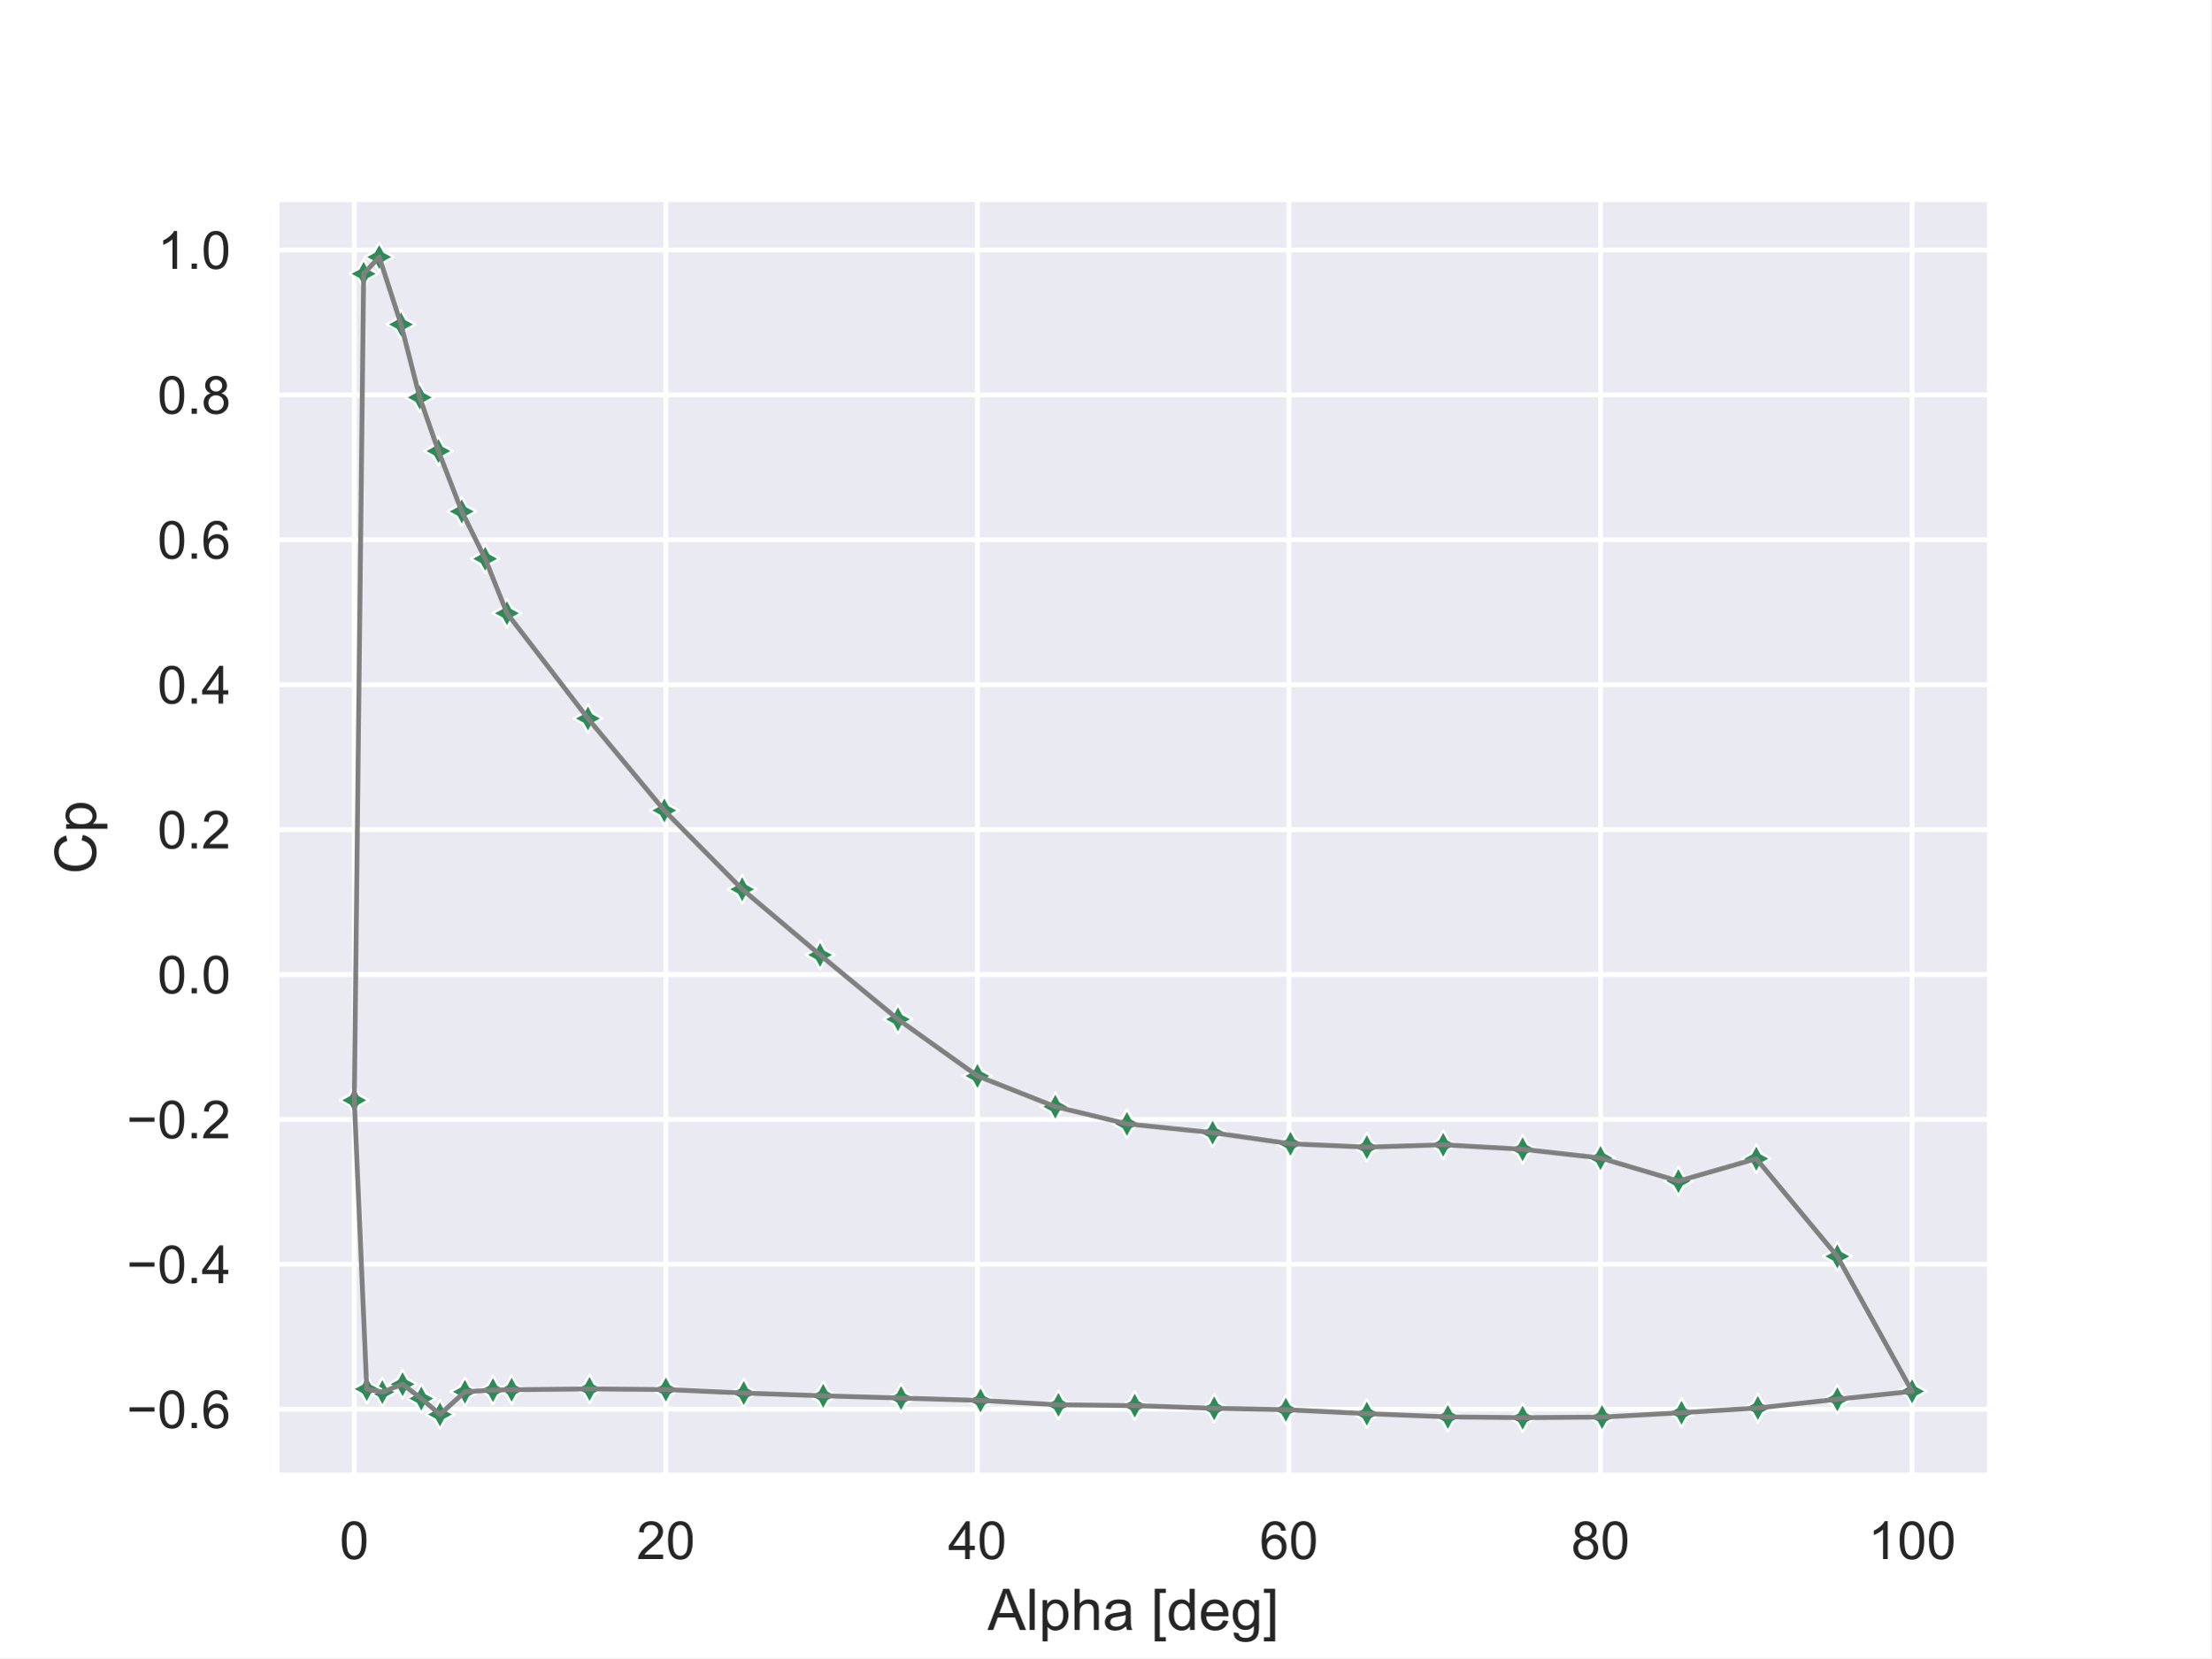
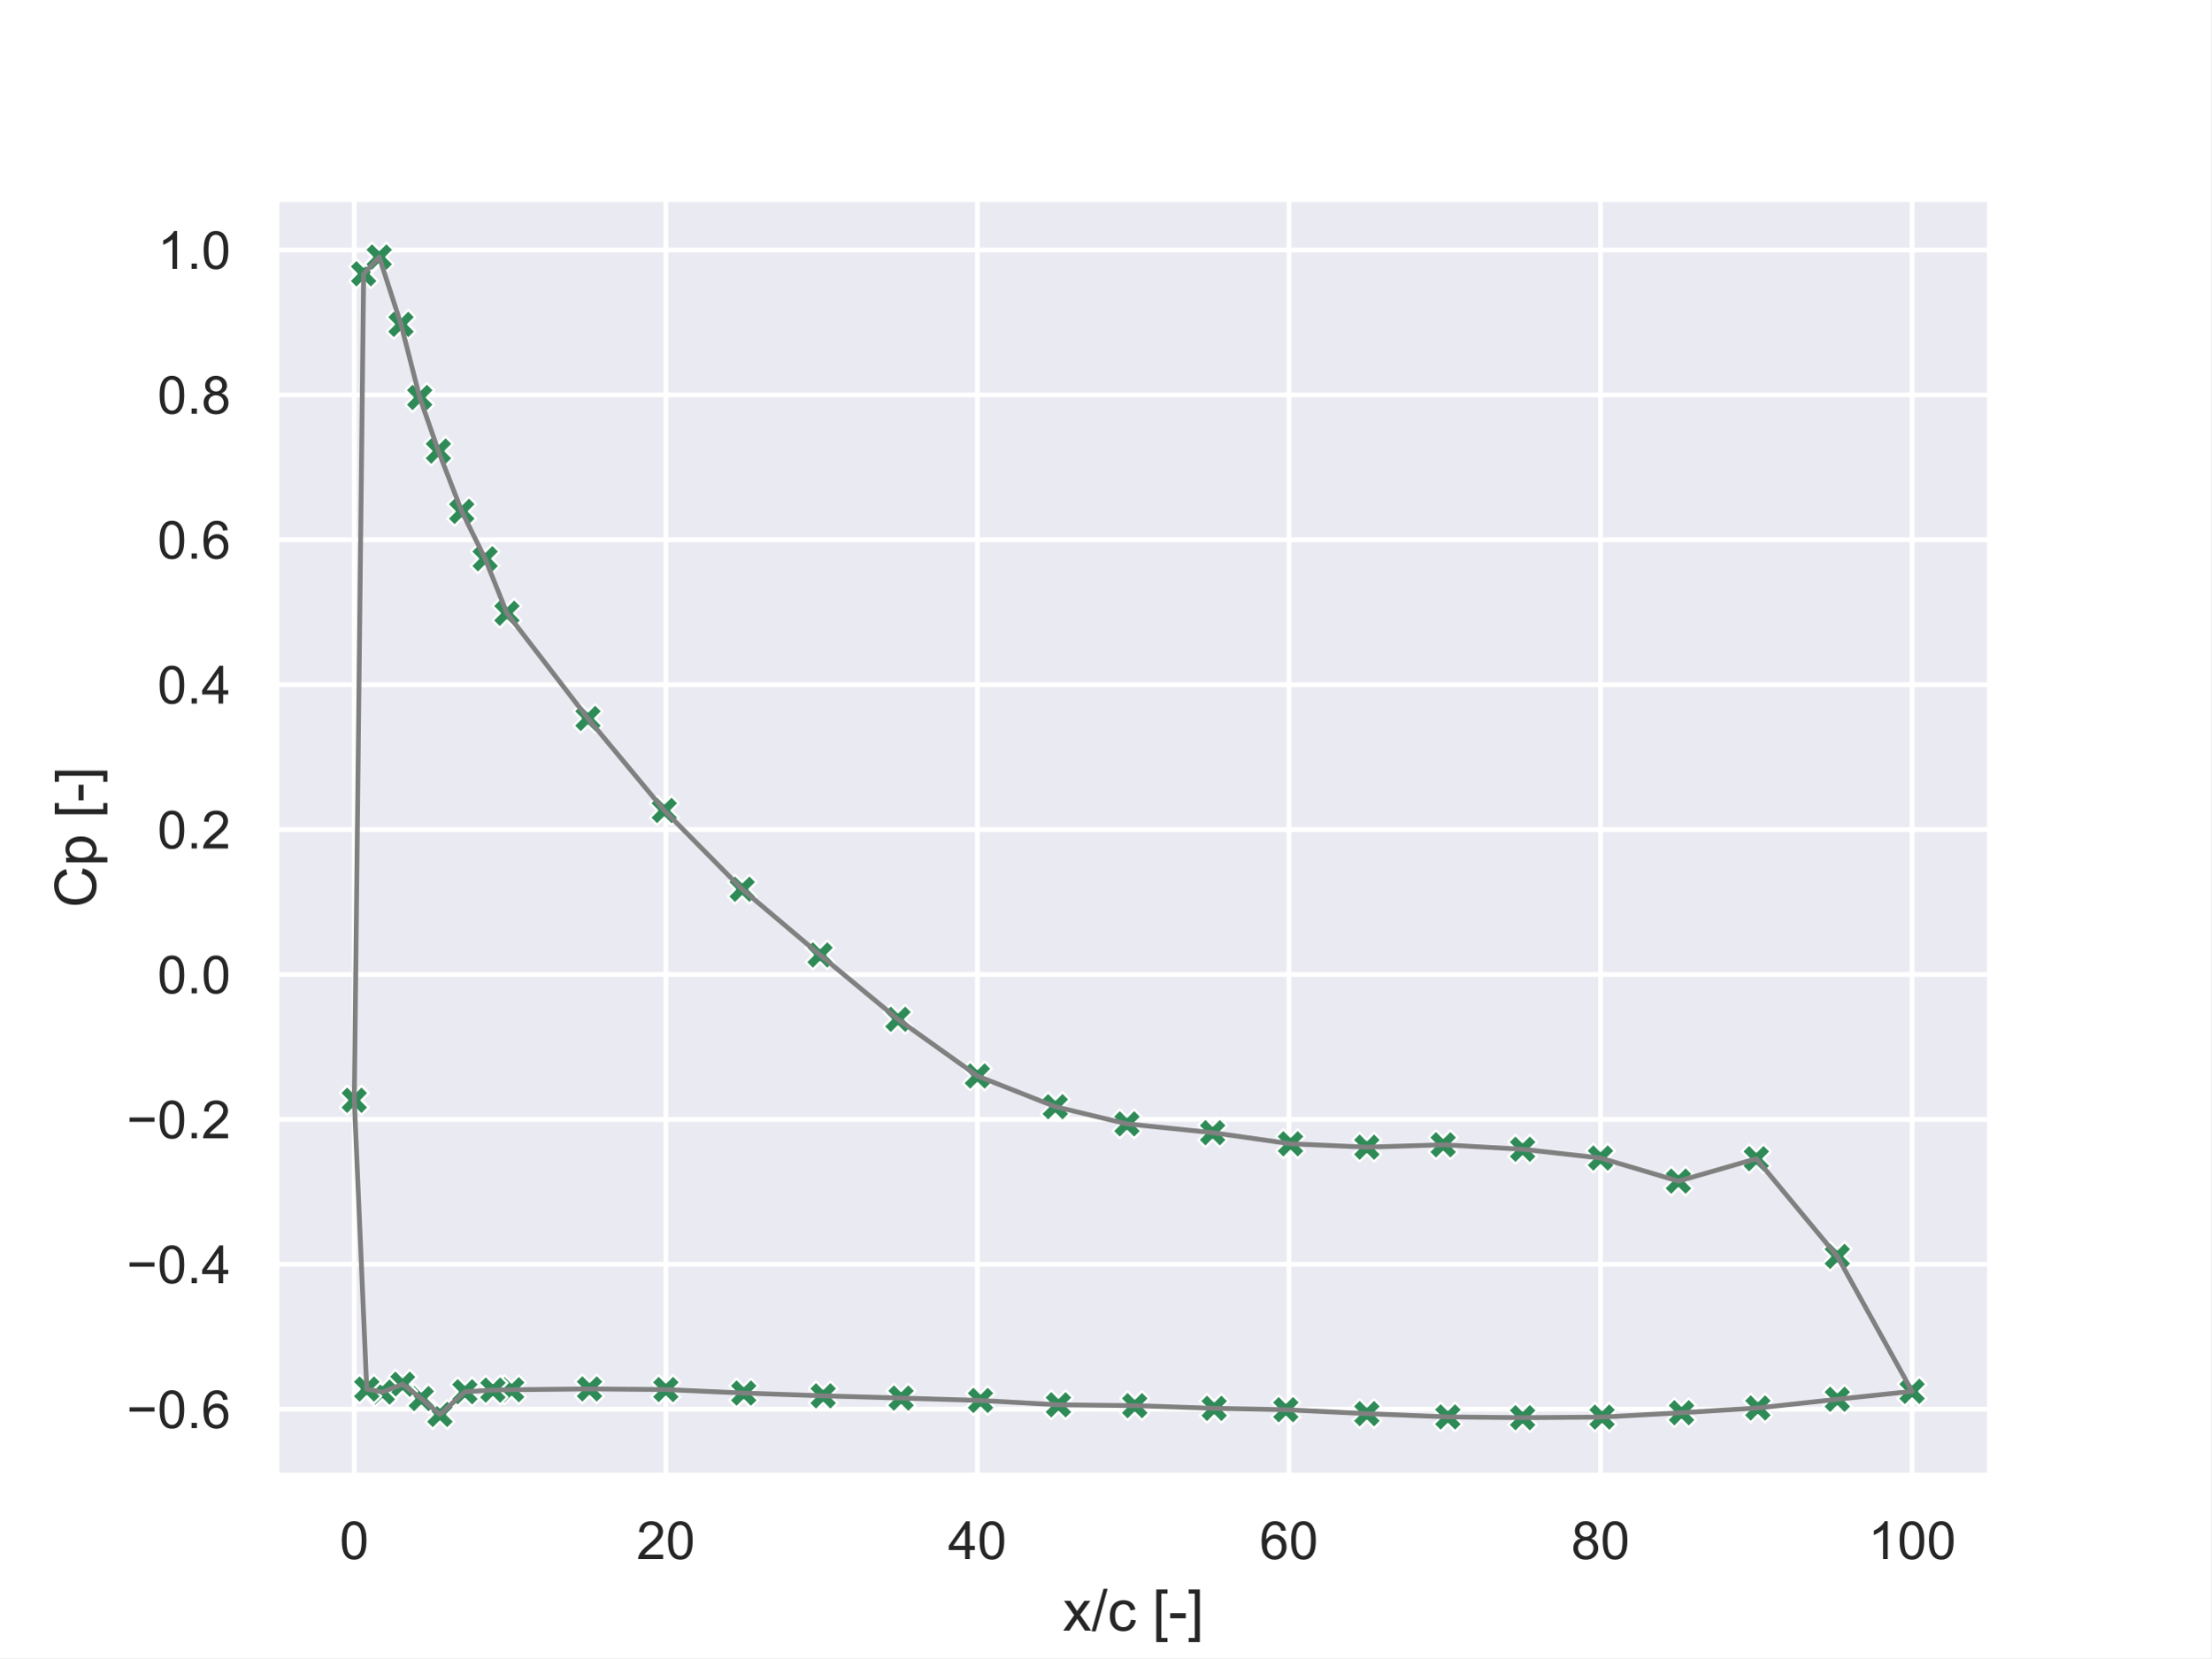
<svg xmlns="http://www.w3.org/2000/svg" xmlns:xlink="http://www.w3.org/1999/xlink" width="460.8pt" height="345.6pt" viewBox="0 0 460.8 345.6" version="1.1">
  <defs>
    <style type="text/css">*{stroke-linejoin: round; stroke-linecap: butt}</style>
  </defs>
  <g id="figure_1">
    <g id="patch_1">
      <path d="M 0 345.6  L 460.8 345.6  L 460.8 0  L 0 0  z " style="fill: #ffffff" />
    </g>
    <g id="axes_1">
      <g id="patch_2">
        <path d="M 57.6 307.584  L 414.72 307.584  L 414.72 41.472  L 57.6 41.472  z " style="fill: #eaeaf2" />
      </g>
      <g id="matplotlib.axis_1">
        <g id="xtick_1">
          <g id="line2d_1">
-             <path d="M 73.833 307.584  L 73.833 41.472  " clip-path="url(#p6a4bb6c24d)" style="fill: none; stroke: #ffffff; stroke-linecap: round" />
+             <path d="M 73.833 307.584  L 73.833 41.472  " clip-path="url(#p1a0b386f81)" style="fill: none; stroke: #ffffff; stroke-linecap: round" />
          </g>
          <g id="text_1">
            <g style="fill: #262626" transform="translate(70.77421 324.9576) scale(0.11 -0.11)">
              <defs>
                <path id="ArialMT-30" d="M 266 2259  Q 266 3072 433 3567  Q 600 4063 929 4331  Q 1259 4600 1759 4600  Q 2128 4600 2406 4451  Q 2684 4303 2865 4023  Q 3047 3744 3150 3342  Q 3253 2941 3253 2259  Q 3253 1453 3087 958  Q 2922 463 2592 192  Q 2263 -78 1759 -78  Q 1097 -78 719 397  Q 266 969 266 2259  z M 844 2259  Q 844 1131 1108 757  Q 1372 384 1759 384  Q 2147 384 2411 759  Q 2675 1134 2675 2259  Q 2675 3391 2411 3762  Q 2147 4134 1753 4134  Q 1366 4134 1134 3806  Q 844 3388 844 2259  z " transform="scale(0.015625)" />
              </defs>
              <use xlink:href="#ArialMT-30" />
            </g>
          </g>
        </g>
        <g id="xtick_2">
          <g id="line2d_2">
-             <path d="M 138.764 307.584  L 138.764 41.472  " clip-path="url(#p6a4bb6c24d)" style="fill: none; stroke: #ffffff; stroke-linecap: round" />
+             <path d="M 138.764 307.584  L 138.764 41.472  " clip-path="url(#p1a0b386f81)" style="fill: none; stroke: #ffffff; stroke-linecap: round" />
          </g>
          <g id="text_2">
            <g style="fill: #262626" transform="translate(132.6466 324.9576) scale(0.11 -0.11)">
              <defs>
                <path id="ArialMT-32" d="M 3222 541  L 3222 0  L 194 0  Q 188 203 259 391  Q 375 700 629 1000  Q 884 1300 1366 1694  Q 2113 2306 2375 2664  Q 2638 3022 2638 3341  Q 2638 3675 2398 3904  Q 2159 4134 1775 4134  Q 1369 4134 1125 3890  Q 881 3647 878 3216  L 300 3275  Q 359 3922 746 4261  Q 1134 4600 1788 4600  Q 2447 4600 2831 4234  Q 3216 3869 3216 3328  Q 3216 3053 3103 2787  Q 2991 2522 2730 2228  Q 2469 1934 1863 1422  Q 1356 997 1212 845  Q 1069 694 975 541  L 3222 541  z " transform="scale(0.015625)" />
              </defs>
              <use xlink:href="#ArialMT-32" />
              <use xlink:href="#ArialMT-30" x="55.615" />
            </g>
          </g>
        </g>
        <g id="xtick_3">
          <g id="line2d_3">
-             <path d="M 203.695 307.584  L 203.695 41.472  " clip-path="url(#p6a4bb6c24d)" style="fill: none; stroke: #ffffff; stroke-linecap: round" />
+             <path d="M 203.695 307.584  L 203.695 41.472  " clip-path="url(#p1a0b386f81)" style="fill: none; stroke: #ffffff; stroke-linecap: round" />
          </g>
          <g id="text_3">
            <g style="fill: #262626" transform="translate(197.5775 324.9576) scale(0.11 -0.11)">
              <defs>
                <path id="ArialMT-34" d="M 2069 0  L 2069 1097  L 81 1097  L 81 1613  L 2172 4581  L 2631 4581  L 2631 1613  L 3250 1613  L 3250 1097  L 2631 1097  L 2631 0  L 2069 0  z M 2069 1613  L 2069 3678  L 634 1613  L 2069 1613  z " transform="scale(0.015625)" />
              </defs>
              <use xlink:href="#ArialMT-34" />
              <use xlink:href="#ArialMT-30" x="55.615" />
            </g>
          </g>
        </g>
        <g id="xtick_4">
          <g id="line2d_4">
-             <path d="M 268.625 307.584  L 268.625 41.472  " clip-path="url(#p6a4bb6c24d)" style="fill: none; stroke: #ffffff; stroke-linecap: round" />
+             <path d="M 268.625 307.584  L 268.625 41.472  " clip-path="url(#p1a0b386f81)" style="fill: none; stroke: #ffffff; stroke-linecap: round" />
          </g>
          <g id="text_4">
            <g style="fill: #262626" transform="translate(262.5084 324.9576) scale(0.11 -0.11)">
              <defs>
                <path id="ArialMT-36" d="M 3184 3459  L 2625 3416  Q 2550 3747 2413 3897  Q 2184 4138 1850 4138  Q 1581 4138 1378 3988  Q 1113 3794 959 3422  Q 806 3050 800 2363  Q 1003 2672 1297 2822  Q 1591 2972 1913 2972  Q 2475 2972 2870 2558  Q 3266 2144 3266 1488  Q 3266 1056 3080 686  Q 2894 316 2569 119  Q 2244 -78 1831 -78  Q 1128 -78 684 439  Q 241 956 241 2144  Q 241 3472 731 4075  Q 1159 4600 1884 4600  Q 2425 4600 2770 4297  Q 3116 3994 3184 3459  z M 888 1484  Q 888 1194 1011 928  Q 1134 663 1356 523  Q 1578 384 1822 384  Q 2178 384 2434 671  Q 2691 959 2691 1453  Q 2691 1928 2437 2201  Q 2184 2475 1800 2475  Q 1419 2475 1153 2201  Q 888 1928 888 1484  z " transform="scale(0.015625)" />
              </defs>
              <use xlink:href="#ArialMT-36" />
              <use xlink:href="#ArialMT-30" x="55.615" />
            </g>
          </g>
        </g>
        <g id="xtick_5">
          <g id="line2d_5">
-             <path d="M 333.556 307.584  L 333.556 41.472  " clip-path="url(#p6a4bb6c24d)" style="fill: none; stroke: #ffffff; stroke-linecap: round" />
+             <path d="M 333.556 307.584  L 333.556 41.472  " clip-path="url(#p1a0b386f81)" style="fill: none; stroke: #ffffff; stroke-linecap: round" />
          </g>
          <g id="text_5">
            <g style="fill: #262626" transform="translate(327.4393 324.9576) scale(0.11 -0.11)">
              <defs>
                <path id="ArialMT-38" d="M 1131 2484  Q 781 2613 612 2850  Q 444 3088 444 3419  Q 444 3919 803 4259  Q 1163 4600 1759 4600  Q 2359 4600 2725 4251  Q 3091 3903 3091 3403  Q 3091 3084 2923 2848  Q 2756 2613 2416 2484  Q 2838 2347 3058 2040  Q 3278 1734 3278 1309  Q 3278 722 2862 322  Q 2447 -78 1769 -78  Q 1091 -78 675 323  Q 259 725 259 1325  Q 259 1772 486 2073  Q 713 2375 1131 2484  z M 1019 3438  Q 1019 3113 1228 2906  Q 1438 2700 1772 2700  Q 2097 2700 2305 2904  Q 2513 3109 2513 3406  Q 2513 3716 2298 3927  Q 2084 4138 1766 4138  Q 1444 4138 1231 3931  Q 1019 3725 1019 3438  z M 838 1322  Q 838 1081 952 856  Q 1066 631 1291 507  Q 1516 384 1775 384  Q 2178 384 2440 643  Q 2703 903 2703 1303  Q 2703 1709 2433 1975  Q 2163 2241 1756 2241  Q 1359 2241 1098 1978  Q 838 1716 838 1322  z " transform="scale(0.015625)" />
              </defs>
              <use xlink:href="#ArialMT-38" />
              <use xlink:href="#ArialMT-30" x="55.615" />
            </g>
          </g>
        </g>
        <g id="xtick_6">
          <g id="line2d_6">
-             <path d="M 398.487 307.584  L 398.487 41.472  " clip-path="url(#p6a4bb6c24d)" style="fill: none; stroke: #ffffff; stroke-linecap: round" />
+             <path d="M 398.487 307.584  L 398.487 41.472  " clip-path="url(#p1a0b386f81)" style="fill: none; stroke: #ffffff; stroke-linecap: round" />
          </g>
          <g id="text_6">
            <g style="fill: #262626" transform="translate(389.3117 324.9576) scale(0.11 -0.11)">
              <defs>
                <path id="ArialMT-31" d="M 2384 0  L 1822 0  L 1822 3584  Q 1619 3391 1289 3197  Q 959 3003 697 2906  L 697 3450  Q 1169 3672 1522 3987  Q 1875 4303 2022 4600  L 2384 4600  L 2384 0  z " transform="scale(0.015625)" />
              </defs>
              <use xlink:href="#ArialMT-31" />
              <use xlink:href="#ArialMT-30" x="55.615" />
              <use xlink:href="#ArialMT-30" x="111.23" />
            </g>
          </g>
        </g>
        <g id="text_7">
-           <g style="fill: #262626" transform="translate(205.8047 339.7332) scale(0.12 -0.12)">
+           <g style="fill: #262626" transform="translate(221.4947 339.8795) scale(0.12 -0.12)">
            <defs>
-               <path id="ArialMT-41" d="M -9 0  L 1750 4581  L 2403 4581  L 4278 0  L 3588 0  L 3053 1388  L 1138 1388  L 634 0  L -9 0  z M 1313 1881  L 2866 1881  L 2388 3150  Q 2169 3728 2063 4100  Q 1975 3659 1816 3225  L 1313 1881  z " transform="scale(0.015625)" />
-               <path id="ArialMT-6c" d="M 409 0  L 409 4581  L 972 4581  L 972 0  L 409 0  z " transform="scale(0.015625)" />
-               <path id="ArialMT-70" d="M 422 -1272  L 422 3319  L 934 3319  L 934 2888  Q 1116 3141 1344 3267  Q 1572 3394 1897 3394  Q 2322 3394 2647 3175  Q 2972 2956 3137 2557  Q 3303 2159 3303 1684  Q 3303 1175 3120 767  Q 2938 359 2589 142  Q 2241 -75 1856 -75  Q 1575 -75 1351 44  Q 1128 163 984 344  L 984 -1272  L 422 -1272  z M 931 1641  Q 931 1000 1190 694  Q 1450 388 1819 388  Q 2194 388 2461 705  Q 2728 1022 2728 1688  Q 2728 2322 2467 2637  Q 2206 2953 1844 2953  Q 1484 2953 1207 2617  Q 931 2281 931 1641  z " transform="scale(0.015625)" />
-               <path id="ArialMT-68" d="M 422 0  L 422 4581  L 984 4581  L 984 2938  Q 1378 3394 1978 3394  Q 2347 3394 2619 3248  Q 2891 3103 3008 2847  Q 3125 2591 3125 2103  L 3125 0  L 2563 0  L 2563 2103  Q 2563 2525 2380 2717  Q 2197 2909 1863 2909  Q 1613 2909 1392 2779  Q 1172 2650 1078 2428  Q 984 2206 984 1816  L 984 0  L 422 0  z " transform="scale(0.015625)" />
-               <path id="ArialMT-61" d="M 2588 409  Q 2275 144 1986 34  Q 1697 -75 1366 -75  Q 819 -75 525 192  Q 231 459 231 875  Q 231 1119 342 1320  Q 453 1522 633 1644  Q 813 1766 1038 1828  Q 1203 1872 1538 1913  Q 2219 1994 2541 2106  Q 2544 2222 2544 2253  Q 2544 2597 2384 2738  Q 2169 2928 1744 2928  Q 1347 2928 1158 2789  Q 969 2650 878 2297  L 328 2372  Q 403 2725 575 2942  Q 747 3159 1072 3276  Q 1397 3394 1825 3394  Q 2250 3394 2515 3294  Q 2781 3194 2906 3042  Q 3031 2891 3081 2659  Q 3109 2516 3109 2141  L 3109 1391  Q 3109 606 3145 398  Q 3181 191 3288 0  L 2700 0  Q 2613 175 2588 409  z M 2541 1666  Q 2234 1541 1622 1453  Q 1275 1403 1131 1340  Q 988 1278 909 1158  Q 831 1038 831 891  Q 831 666 1001 516  Q 1172 366 1500 366  Q 1825 366 2078 508  Q 2331 650 2450 897  Q 2541 1088 2541 1459  L 2541 1666  z " transform="scale(0.015625)" />
+               <path id="ArialMT-78" d="M 47 0  L 1259 1725  L 138 3319  L 841 3319  L 1350 2541  Q 1494 2319 1581 2169  Q 1719 2375 1834 2534  L 2394 3319  L 3066 3319  L 1919 1756  L 3153 0  L 2463 0  L 1781 1031  L 1600 1309  L 728 0  L 47 0  z " transform="scale(0.015625)" />
+               <path id="ArialMT-2f" d="M 0 -78  L 1328 4659  L 1778 4659  L 453 -78  L 0 -78  z " transform="scale(0.015625)" />
+               <path id="ArialMT-63" d="M 2588 1216  L 3141 1144  Q 3050 572 2676 248  Q 2303 -75 1759 -75  Q 1078 -75 664 370  Q 250 816 250 1647  Q 250 2184 428 2587  Q 606 2991 970 3192  Q 1334 3394 1763 3394  Q 2303 3394 2647 3120  Q 2991 2847 3088 2344  L 2541 2259  Q 2463 2594 2264 2762  Q 2066 2931 1784 2931  Q 1359 2931 1093 2626  Q 828 2322 828 1663  Q 828 994 1084 691  Q 1341 388 1753 388  Q 2084 388 2306 591  Q 2528 794 2588 1216  z " transform="scale(0.015625)" />
              <path id="ArialMT-20" transform="scale(0.015625)" />
              <path id="ArialMT-5b" d="M 434 -1272  L 434 4581  L 1675 4581  L 1675 4116  L 997 4116  L 997 -806  L 1675 -806  L 1675 -1272  L 434 -1272  z " transform="scale(0.015625)" />
-               <path id="ArialMT-64" d="M 2575 0  L 2575 419  Q 2259 -75 1647 -75  Q 1250 -75 917 144  Q 584 363 401 755  Q 219 1147 219 1656  Q 219 2153 384 2558  Q 550 2963 881 3178  Q 1213 3394 1622 3394  Q 1922 3394 2156 3267  Q 2391 3141 2538 2938  L 2538 4581  L 3097 4581  L 3097 0  L 2575 0  z M 797 1656  Q 797 1019 1065 703  Q 1334 388 1700 388  Q 2069 388 2326 689  Q 2584 991 2584 1609  Q 2584 2291 2321 2609  Q 2059 2928 1675 2928  Q 1300 2928 1048 2622  Q 797 2316 797 1656  z " transform="scale(0.015625)" />
-               <path id="ArialMT-65" d="M 2694 1069  L 3275 997  Q 3138 488 2766 206  Q 2394 -75 1816 -75  Q 1088 -75 661 373  Q 234 822 234 1631  Q 234 2469 665 2931  Q 1097 3394 1784 3394  Q 2450 3394 2872 2941  Q 3294 2488 3294 1666  Q 3294 1616 3291 1516  L 816 1516  Q 847 969 1125 678  Q 1403 388 1819 388  Q 2128 388 2347 550  Q 2566 713 2694 1069  z M 847 1978  L 2700 1978  Q 2663 2397 2488 2606  Q 2219 2931 1791 2931  Q 1403 2931 1139 2672  Q 875 2413 847 1978  z " transform="scale(0.015625)" />
-               <path id="ArialMT-67" d="M 319 -275  L 866 -356  Q 900 -609 1056 -725  Q 1266 -881 1628 -881  Q 2019 -881 2231 -725  Q 2444 -569 2519 -288  Q 2563 -116 2559 434  Q 2191 0 1641 0  Q 956 0 581 494  Q 206 988 206 1678  Q 206 2153 378 2554  Q 550 2956 876 3175  Q 1203 3394 1644 3394  Q 2231 3394 2613 2919  L 2613 3319  L 3131 3319  L 3131 450  Q 3131 -325 2973 -648  Q 2816 -972 2473 -1159  Q 2131 -1347 1631 -1347  Q 1038 -1347 672 -1080  Q 306 -813 319 -275  z M 784 1719  Q 784 1066 1043 766  Q 1303 466 1694 466  Q 2081 466 2343 764  Q 2606 1063 2606 1700  Q 2606 2309 2336 2618  Q 2066 2928 1684 2928  Q 1309 2928 1046 2623  Q 784 2319 784 1719  z " transform="scale(0.015625)" />
+               <path id="ArialMT-2d" d="M 203 1375  L 203 1941  L 1931 1941  L 1931 1375  L 203 1375  z " transform="scale(0.015625)" />
              <path id="ArialMT-5d" d="M 1363 -1272  L 122 -1272  L 122 -806  L 800 -806  L 800 4116  L 122 4116  L 122 4581  L 1363 4581  L 1363 -1272  z " transform="scale(0.015625)" />
            </defs>
-             <use xlink:href="#ArialMT-41" />
-             <use xlink:href="#ArialMT-6c" x="66.699" />
-             <use xlink:href="#ArialMT-70" x="88.916" />
-             <use xlink:href="#ArialMT-68" x="144.531" />
-             <use xlink:href="#ArialMT-61" x="200.146" />
-             <use xlink:href="#ArialMT-20" x="255.762" />
-             <use xlink:href="#ArialMT-5b" x="283.545" />
-             <use xlink:href="#ArialMT-64" x="311.328" />
-             <use xlink:href="#ArialMT-65" x="366.943" />
-             <use xlink:href="#ArialMT-67" x="422.559" />
-             <use xlink:href="#ArialMT-5d" x="478.174" />
+             <use xlink:href="#ArialMT-78" />
+             <use xlink:href="#ArialMT-2f" x="50" />
+             <use xlink:href="#ArialMT-63" x="77.783" />
+             <use xlink:href="#ArialMT-20" x="127.783" />
+             <use xlink:href="#ArialMT-5b" x="155.566" />
+             <use xlink:href="#ArialMT-2d" x="183.35" />
+             <use xlink:href="#ArialMT-5d" x="216.65" />
          </g>
        </g>
      </g>
      <g id="matplotlib.axis_2">
        <g id="ytick_1">
          <g id="line2d_7">
-             <path d="M 57.6 293.726  L 414.72 293.726  " clip-path="url(#p6a4bb6c24d)" style="fill: none; stroke: #ffffff; stroke-linecap: round" />
+             <path d="M 57.6 293.726  L 414.72 293.726  " clip-path="url(#p1a0b386f81)" style="fill: none; stroke: #ffffff; stroke-linecap: round" />
          </g>
          <g id="text_8">
            <g style="fill: #262626" transform="translate(26.38531 297.6624) scale(0.11 -0.11)">
              <defs>
                <path id="ArialMT-2212" d="M 3381 1997  L 356 1997  L 356 2522  L 3381 2522  L 3381 1997  z " transform="scale(0.015625)" />
                <path id="ArialMT-2e" d="M 581 0  L 581 641  L 1222 641  L 1222 0  L 581 0  z " transform="scale(0.015625)" />
              </defs>
              <use xlink:href="#ArialMT-2212" />
              <use xlink:href="#ArialMT-30" x="58.398" />
              <use xlink:href="#ArialMT-2e" x="114.014" />
              <use xlink:href="#ArialMT-36" x="141.797" />
            </g>
          </g>
        </g>
        <g id="ytick_2">
          <g id="line2d_8">
-             <path d="M 57.6 263.522  L 414.72 263.522  " clip-path="url(#p6a4bb6c24d)" style="fill: none; stroke: #ffffff; stroke-linecap: round" />
+             <path d="M 57.6 263.522  L 414.72 263.522  " clip-path="url(#p1a0b386f81)" style="fill: none; stroke: #ffffff; stroke-linecap: round" />
          </g>
          <g id="text_9">
            <g style="fill: #262626" transform="translate(26.38531 267.4587) scale(0.11 -0.11)">
              <use xlink:href="#ArialMT-2212" />
              <use xlink:href="#ArialMT-30" x="58.398" />
              <use xlink:href="#ArialMT-2e" x="114.014" />
              <use xlink:href="#ArialMT-34" x="141.797" />
            </g>
          </g>
        </g>
        <g id="ytick_3">
          <g id="line2d_9">
-             <path d="M 57.6 233.318  L 414.72 233.318  " clip-path="url(#p6a4bb6c24d)" style="fill: none; stroke: #ffffff; stroke-linecap: round" />
+             <path d="M 57.6 233.318  L 414.72 233.318  " clip-path="url(#p1a0b386f81)" style="fill: none; stroke: #ffffff; stroke-linecap: round" />
          </g>
          <g id="text_10">
            <g style="fill: #262626" transform="translate(26.38531 237.2549) scale(0.11 -0.11)">
              <use xlink:href="#ArialMT-2212" />
              <use xlink:href="#ArialMT-30" x="58.398" />
              <use xlink:href="#ArialMT-2e" x="114.014" />
              <use xlink:href="#ArialMT-32" x="141.797" />
            </g>
          </g>
        </g>
        <g id="ytick_4">
          <g id="line2d_10">
-             <path d="M 57.6 203.114  L 414.72 203.114  " clip-path="url(#p6a4bb6c24d)" style="fill: none; stroke: #ffffff; stroke-linecap: round" />
+             <path d="M 57.6 203.114  L 414.72 203.114  " clip-path="url(#p1a0b386f81)" style="fill: none; stroke: #ffffff; stroke-linecap: round" />
          </g>
          <g id="text_11">
            <g style="fill: #262626" transform="translate(32.81 207.0511) scale(0.11 -0.11)">
              <use xlink:href="#ArialMT-30" />
              <use xlink:href="#ArialMT-2e" x="55.615" />
              <use xlink:href="#ArialMT-30" x="83.398" />
            </g>
          </g>
        </g>
        <g id="ytick_5">
          <g id="line2d_11">
-             <path d="M 57.6 172.911  L 414.72 172.911  " clip-path="url(#p6a4bb6c24d)" style="fill: none; stroke: #ffffff; stroke-linecap: round" />
+             <path d="M 57.6 172.911  L 414.72 172.911  " clip-path="url(#p1a0b386f81)" style="fill: none; stroke: #ffffff; stroke-linecap: round" />
          </g>
          <g id="text_12">
            <g style="fill: #262626" transform="translate(32.81 176.8474) scale(0.11 -0.11)">
              <use xlink:href="#ArialMT-30" />
              <use xlink:href="#ArialMT-2e" x="55.615" />
              <use xlink:href="#ArialMT-32" x="83.398" />
            </g>
          </g>
        </g>
        <g id="ytick_6">
          <g id="line2d_12">
-             <path d="M 57.6 142.707  L 414.72 142.707  " clip-path="url(#p6a4bb6c24d)" style="fill: none; stroke: #ffffff; stroke-linecap: round" />
+             <path d="M 57.6 142.707  L 414.72 142.707  " clip-path="url(#p1a0b386f81)" style="fill: none; stroke: #ffffff; stroke-linecap: round" />
          </g>
          <g id="text_13">
            <g style="fill: #262626" transform="translate(32.81 146.6436) scale(0.11 -0.11)">
              <use xlink:href="#ArialMT-30" />
              <use xlink:href="#ArialMT-2e" x="55.615" />
              <use xlink:href="#ArialMT-34" x="83.398" />
            </g>
          </g>
        </g>
        <g id="ytick_7">
          <g id="line2d_13">
-             <path d="M 57.6 112.503  L 414.72 112.503  " clip-path="url(#p6a4bb6c24d)" style="fill: none; stroke: #ffffff; stroke-linecap: round" />
+             <path d="M 57.6 112.503  L 414.72 112.503  " clip-path="url(#p1a0b386f81)" style="fill: none; stroke: #ffffff; stroke-linecap: round" />
          </g>
          <g id="text_14">
            <g style="fill: #262626" transform="translate(32.81 116.4399) scale(0.11 -0.11)">
              <use xlink:href="#ArialMT-30" />
              <use xlink:href="#ArialMT-2e" x="55.615" />
              <use xlink:href="#ArialMT-36" x="83.398" />
            </g>
          </g>
        </g>
        <g id="ytick_8">
          <g id="line2d_14">
-             <path d="M 57.6 82.299  L 414.72 82.299  " clip-path="url(#p6a4bb6c24d)" style="fill: none; stroke: #ffffff; stroke-linecap: round" />
+             <path d="M 57.6 82.299  L 414.72 82.299  " clip-path="url(#p1a0b386f81)" style="fill: none; stroke: #ffffff; stroke-linecap: round" />
          </g>
          <g id="text_15">
            <g style="fill: #262626" transform="translate(32.81 86.23612) scale(0.11 -0.11)">
              <use xlink:href="#ArialMT-30" />
              <use xlink:href="#ArialMT-2e" x="55.615" />
              <use xlink:href="#ArialMT-38" x="83.398" />
            </g>
          </g>
        </g>
        <g id="ytick_9">
          <g id="line2d_15">
-             <path d="M 57.6 52.096  L 414.72 52.096  " clip-path="url(#p6a4bb6c24d)" style="fill: none; stroke: #ffffff; stroke-linecap: round" />
+             <path d="M 57.6 52.096  L 414.72 52.096  " clip-path="url(#p1a0b386f81)" style="fill: none; stroke: #ffffff; stroke-linecap: round" />
          </g>
          <g id="text_16">
            <g style="fill: #262626" transform="translate(32.81 56.03236) scale(0.11 -0.11)">
              <use xlink:href="#ArialMT-31" />
              <use xlink:href="#ArialMT-2e" x="55.615" />
              <use xlink:href="#ArialMT-30" x="83.398" />
            </g>
          </g>
        </g>
        <g id="text_17">
-           <g style="fill: #262626" transform="translate(20.00031 182.1977) rotate(-90) scale(0.12 -0.12)">
+           <g style="fill: #262626" transform="translate(20.00031 189.1961) rotate(-90) scale(0.12 -0.12)">
            <defs>
              <path id="ArialMT-43" d="M 3763 1606  L 4369 1453  Q 4178 706 3683 314  Q 3188 -78 2472 -78  Q 1731 -78 1267 223  Q 803 525 561 1097  Q 319 1669 319 2325  Q 319 3041 592 3573  Q 866 4106 1370 4382  Q 1875 4659 2481 4659  Q 3169 4659 3637 4309  Q 4106 3959 4291 3325  L 3694 3184  Q 3534 3684 3231 3912  Q 2928 4141 2469 4141  Q 1941 4141 1586 3887  Q 1231 3634 1087 3207  Q 944 2781 944 2328  Q 944 1744 1114 1308  Q 1284 872 1643 656  Q 2003 441 2422 441  Q 2931 441 3284 734  Q 3638 1028 3763 1606  z " transform="scale(0.015625)" />
+               <path id="ArialMT-70" d="M 422 -1272  L 422 3319  L 934 3319  L 934 2888  Q 1116 3141 1344 3267  Q 1572 3394 1897 3394  Q 2322 3394 2647 3175  Q 2972 2956 3137 2557  Q 3303 2159 3303 1684  Q 3303 1175 3120 767  Q 2938 359 2589 142  Q 2241 -75 1856 -75  Q 1575 -75 1351 44  Q 1128 163 984 344  L 984 -1272  L 422 -1272  z M 931 1641  Q 931 1000 1190 694  Q 1450 388 1819 388  Q 2194 388 2461 705  Q 2728 1022 2728 1688  Q 2728 2322 2467 2637  Q 2206 2953 1844 2953  Q 1484 2953 1207 2617  Q 931 2281 931 1641  z " transform="scale(0.015625)" />
            </defs>
            <use xlink:href="#ArialMT-43" />
            <use xlink:href="#ArialMT-70" x="72.217" />
+             <use xlink:href="#ArialMT-20" x="127.832" />
+             <use xlink:href="#ArialMT-5b" x="155.615" />
+             <use xlink:href="#ArialMT-2d" x="183.398" />
+             <use xlink:href="#ArialMT-5d" x="216.699" />
          </g>
        </g>
      </g>
      <g id="PathCollection_1">
        <defs>
-           <path id="m5fbf382215" d="M 0 -3  L -1.061 -1.061  L -3 -0  L -1.061 1.061  L -0 3  L 1.061 1.061  L 3 0  L 1.061 -1.061  z " style="stroke: #ffffff; stroke-width: 0.48" />
+           <path id="m5c6c380183" d="M -1.5 3  L 0 1.5  L 1.5 3  L 3 1.5  L 1.5 0  L 3 -1.5  L 1.5 -3  L 0 -1.5  L -1.5 -3  L -3 -1.5  L -1.5 0  L -3 1.5  z " style="stroke: #ffffff; stroke-width: 0.48" />
        </defs>
-         <g clip-path="url(#p6a4bb6c24d)">
-           <use xlink:href="#m5fbf382215" x="398.487" y="290" style="fill: #2e8b57; stroke: #ffffff; stroke-width: 0.48" />
-           <use xlink:href="#m5fbf382215" x="382.904" y="291.654" style="fill: #2e8b57; stroke: #ffffff; stroke-width: 0.48" />
-           <use xlink:href="#m5fbf382215" x="366.346" y="293.469" style="fill: #2e8b57; stroke: #ffffff; stroke-width: 0.48" />
-           <use xlink:href="#m5fbf382215" x="350.438" y="294.458" style="fill: #2e8b57; stroke: #ffffff; stroke-width: 0.48" />
-           <use xlink:href="#m5fbf382215" x="333.881" y="295.367" style="fill: #2e8b57; stroke: #ffffff; stroke-width: 0.48" />
-           <use xlink:href="#m5fbf382215" x="317.324" y="295.488" style="fill: #2e8b57; stroke: #ffffff; stroke-width: 0.48" />
-           <use xlink:href="#m5fbf382215" x="301.74" y="295.332" style="fill: #2e8b57; stroke: #ffffff; stroke-width: 0.48" />
-           <use xlink:href="#m5fbf382215" x="284.858" y="294.65" style="fill: #2e8b57; stroke: #ffffff; stroke-width: 0.48" />
-           <use xlink:href="#m5fbf382215" x="267.976" y="293.831" style="fill: #2e8b57; stroke: #ffffff; stroke-width: 0.48" />
-           <use xlink:href="#m5fbf382215" x="253.042" y="293.54" style="fill: #2e8b57; stroke: #ffffff; stroke-width: 0.48" />
-           <use xlink:href="#m5fbf382215" x="236.485" y="292.983" style="fill: #2e8b57; stroke: #ffffff; stroke-width: 0.48" />
-           <use xlink:href="#m5fbf382215" x="220.577" y="292.809" style="fill: #2e8b57; stroke: #ffffff; stroke-width: 0.48" />
-           <use xlink:href="#m5fbf382215" x="204.344" y="291.9" style="fill: #2e8b57; stroke: #ffffff; stroke-width: 0.48" />
-           <use xlink:href="#m5fbf382215" x="187.786" y="291.403" style="fill: #2e8b57; stroke: #ffffff; stroke-width: 0.48" />
-           <use xlink:href="#m5fbf382215" x="171.554" y="290.933" style="fill: #2e8b57; stroke: #ffffff; stroke-width: 0.48" />
-           <use xlink:href="#m5fbf382215" x="154.996" y="290.358" style="fill: #2e8b57; stroke: #ffffff; stroke-width: 0.48" />
-           <use xlink:href="#m5fbf382215" x="138.764" y="289.628" style="fill: #2e8b57; stroke: #ffffff; stroke-width: 0.48" />
-           <use xlink:href="#m5fbf382215" x="122.856" y="289.494" style="fill: #2e8b57; stroke: #ffffff; stroke-width: 0.48" />
-           <use xlink:href="#m5fbf382215" x="106.623" y="289.668" style="fill: #2e8b57; stroke: #ffffff; stroke-width: 0.48" />
-           <use xlink:href="#m5fbf382215" x="102.727" y="289.74" style="fill: #2e8b57; stroke: #ffffff; stroke-width: 0.48" />
-           <use xlink:href="#m5fbf382215" x="96.883" y="290.091" style="fill: #2e8b57; stroke: #ffffff; stroke-width: 0.48" />
-           <use xlink:href="#m5fbf382215" x="91.689" y="294.817" style="fill: #2e8b57; stroke: #ffffff; stroke-width: 0.48" />
-           <use xlink:href="#m5fbf382215" x="87.793" y="291.5" style="fill: #2e8b57; stroke: #ffffff; stroke-width: 0.48" />
-           <use xlink:href="#m5fbf382215" x="83.897" y="288.52" style="fill: #2e8b57; stroke: #ffffff; stroke-width: 0.48" />
-           <use xlink:href="#m5fbf382215" x="79.677" y="290.157" style="fill: #2e8b57; stroke: #ffffff; stroke-width: 0.48" />
-           <use xlink:href="#m5fbf382215" x="76.43" y="289.52" style="fill: #2e8b57; stroke: #ffffff; stroke-width: 0.48" />
-           <use xlink:href="#m5fbf382215" x="73.833" y="229.298" style="fill: #2e8b57; stroke: #ffffff; stroke-width: 0.48" />
-           <use xlink:href="#m5fbf382215" x="73.833" y="229.337" style="fill: #2e8b57; stroke: #ffffff; stroke-width: 0.48" />
-           <use xlink:href="#m5fbf382215" x="75.781" y="57.063" style="fill: #2e8b57; stroke: #ffffff; stroke-width: 0.48" />
-           <use xlink:href="#m5fbf382215" x="79.027" y="53.568" style="fill: #2e8b57; stroke: #ffffff; stroke-width: 0.48" />
-           <use xlink:href="#m5fbf382215" x="83.572" y="67.613" style="fill: #2e8b57; stroke: #ffffff; stroke-width: 0.48" />
-           <use xlink:href="#m5fbf382215" x="87.468" y="82.838" style="fill: #2e8b57; stroke: #ffffff; stroke-width: 0.48" />
-           <use xlink:href="#m5fbf382215" x="91.364" y="94.011" style="fill: #2e8b57; stroke: #ffffff; stroke-width: 0.48" />
-           <use xlink:href="#m5fbf382215" x="96.234" y="106.594" style="fill: #2e8b57; stroke: #ffffff; stroke-width: 0.48" />
-           <use xlink:href="#m5fbf382215" x="101.104" y="116.46" style="fill: #2e8b57; stroke: #ffffff; stroke-width: 0.48" />
-           <use xlink:href="#m5fbf382215" x="105.649" y="127.816" style="fill: #2e8b57; stroke: #ffffff; stroke-width: 0.48" />
-           <use xlink:href="#m5fbf382215" x="122.531" y="149.752" style="fill: #2e8b57; stroke: #ffffff; stroke-width: 0.48" />
-           <use xlink:href="#m5fbf382215" x="138.439" y="168.921" style="fill: #2e8b57; stroke: #ffffff; stroke-width: 0.48" />
-           <use xlink:href="#m5fbf382215" x="154.672" y="185.35" style="fill: #2e8b57; stroke: #ffffff; stroke-width: 0.48" />
-           <use xlink:href="#m5fbf382215" x="170.904" y="199.041" style="fill: #2e8b57; stroke: #ffffff; stroke-width: 0.48" />
-           <use xlink:href="#m5fbf382215" x="187.137" y="212.453" style="fill: #2e8b57; stroke: #ffffff; stroke-width: 0.48" />
-           <use xlink:href="#m5fbf382215" x="203.695" y="224.266" style="fill: #2e8b57; stroke: #ffffff; stroke-width: 0.48" />
-           <use xlink:href="#m5fbf382215" x="219.927" y="230.671" style="fill: #2e8b57; stroke: #ffffff; stroke-width: 0.48" />
-           <use xlink:href="#m5fbf382215" x="234.861" y="234.251" style="fill: #2e8b57; stroke: #ffffff; stroke-width: 0.48" />
-           <use xlink:href="#m5fbf382215" x="252.717" y="236.088" style="fill: #2e8b57; stroke: #ffffff; stroke-width: 0.48" />
-           <use xlink:href="#m5fbf382215" x="268.95" y="238.403" style="fill: #2e8b57; stroke: #ffffff; stroke-width: 0.48" />
-           <use xlink:href="#m5fbf382215" x="284.858" y="239.108" style="fill: #2e8b57; stroke: #ffffff; stroke-width: 0.48" />
-           <use xlink:href="#m5fbf382215" x="300.766" y="238.61" style="fill: #2e8b57; stroke: #ffffff; stroke-width: 0.48" />
-           <use xlink:href="#m5fbf382215" x="317.324" y="239.546" style="fill: #2e8b57; stroke: #ffffff; stroke-width: 0.48" />
-           <use xlink:href="#m5fbf382215" x="333.556" y="241.37" style="fill: #2e8b57; stroke: #ffffff; stroke-width: 0.48" />
-           <use xlink:href="#m5fbf382215" x="349.789" y="246.183" style="fill: #2e8b57; stroke: #ffffff; stroke-width: 0.48" />
-           <use xlink:href="#m5fbf382215" x="366.022" y="241.511" style="fill: #2e8b57; stroke: #ffffff; stroke-width: 0.48" />
-           <use xlink:href="#m5fbf382215" x="382.904" y="261.868" style="fill: #2e8b57; stroke: #ffffff; stroke-width: 0.48" />
-           <use xlink:href="#m5fbf382215" x="398.487" y="290" style="fill: #2e8b57; stroke: #ffffff; stroke-width: 0.48" />
+         <g clip-path="url(#p1a0b386f81)">
+           <use xlink:href="#m5c6c380183" x="398.487" y="290" style="fill: #2e8b57; stroke: #ffffff; stroke-width: 0.48" />
+           <use xlink:href="#m5c6c380183" x="382.904" y="291.654" style="fill: #2e8b57; stroke: #ffffff; stroke-width: 0.48" />
+           <use xlink:href="#m5c6c380183" x="366.346" y="293.469" style="fill: #2e8b57; stroke: #ffffff; stroke-width: 0.48" />
+           <use xlink:href="#m5c6c380183" x="350.438" y="294.458" style="fill: #2e8b57; stroke: #ffffff; stroke-width: 0.48" />
+           <use xlink:href="#m5c6c380183" x="333.881" y="295.367" style="fill: #2e8b57; stroke: #ffffff; stroke-width: 0.48" />
+           <use xlink:href="#m5c6c380183" x="317.324" y="295.488" style="fill: #2e8b57; stroke: #ffffff; stroke-width: 0.48" />
+           <use xlink:href="#m5c6c380183" x="301.74" y="295.332" style="fill: #2e8b57; stroke: #ffffff; stroke-width: 0.48" />
+           <use xlink:href="#m5c6c380183" x="284.858" y="294.65" style="fill: #2e8b57; stroke: #ffffff; stroke-width: 0.48" />
+           <use xlink:href="#m5c6c380183" x="267.976" y="293.831" style="fill: #2e8b57; stroke: #ffffff; stroke-width: 0.48" />
+           <use xlink:href="#m5c6c380183" x="253.042" y="293.54" style="fill: #2e8b57; stroke: #ffffff; stroke-width: 0.48" />
+           <use xlink:href="#m5c6c380183" x="236.485" y="292.983" style="fill: #2e8b57; stroke: #ffffff; stroke-width: 0.48" />
+           <use xlink:href="#m5c6c380183" x="220.577" y="292.809" style="fill: #2e8b57; stroke: #ffffff; stroke-width: 0.48" />
+           <use xlink:href="#m5c6c380183" x="204.344" y="291.9" style="fill: #2e8b57; stroke: #ffffff; stroke-width: 0.48" />
+           <use xlink:href="#m5c6c380183" x="187.786" y="291.403" style="fill: #2e8b57; stroke: #ffffff; stroke-width: 0.48" />
+           <use xlink:href="#m5c6c380183" x="171.554" y="290.933" style="fill: #2e8b57; stroke: #ffffff; stroke-width: 0.48" />
+           <use xlink:href="#m5c6c380183" x="154.996" y="290.358" style="fill: #2e8b57; stroke: #ffffff; stroke-width: 0.48" />
+           <use xlink:href="#m5c6c380183" x="138.764" y="289.628" style="fill: #2e8b57; stroke: #ffffff; stroke-width: 0.48" />
+           <use xlink:href="#m5c6c380183" x="122.856" y="289.494" style="fill: #2e8b57; stroke: #ffffff; stroke-width: 0.48" />
+           <use xlink:href="#m5c6c380183" x="106.623" y="289.668" style="fill: #2e8b57; stroke: #ffffff; stroke-width: 0.48" />
+           <use xlink:href="#m5c6c380183" x="102.727" y="289.74" style="fill: #2e8b57; stroke: #ffffff; stroke-width: 0.48" />
+           <use xlink:href="#m5c6c380183" x="96.883" y="290.091" style="fill: #2e8b57; stroke: #ffffff; stroke-width: 0.48" />
+           <use xlink:href="#m5c6c380183" x="91.689" y="294.817" style="fill: #2e8b57; stroke: #ffffff; stroke-width: 0.48" />
+           <use xlink:href="#m5c6c380183" x="87.793" y="291.5" style="fill: #2e8b57; stroke: #ffffff; stroke-width: 0.48" />
+           <use xlink:href="#m5c6c380183" x="83.897" y="288.52" style="fill: #2e8b57; stroke: #ffffff; stroke-width: 0.48" />
+           <use xlink:href="#m5c6c380183" x="79.677" y="290.157" style="fill: #2e8b57; stroke: #ffffff; stroke-width: 0.48" />
+           <use xlink:href="#m5c6c380183" x="76.43" y="289.52" style="fill: #2e8b57; stroke: #ffffff; stroke-width: 0.48" />
+           <use xlink:href="#m5c6c380183" x="73.833" y="229.298" style="fill: #2e8b57; stroke: #ffffff; stroke-width: 0.48" />
+           <use xlink:href="#m5c6c380183" x="73.833" y="229.337" style="fill: #2e8b57; stroke: #ffffff; stroke-width: 0.48" />
+           <use xlink:href="#m5c6c380183" x="75.781" y="57.063" style="fill: #2e8b57; stroke: #ffffff; stroke-width: 0.48" />
+           <use xlink:href="#m5c6c380183" x="79.027" y="53.568" style="fill: #2e8b57; stroke: #ffffff; stroke-width: 0.48" />
+           <use xlink:href="#m5c6c380183" x="83.572" y="67.613" style="fill: #2e8b57; stroke: #ffffff; stroke-width: 0.48" />
+           <use xlink:href="#m5c6c380183" x="87.468" y="82.838" style="fill: #2e8b57; stroke: #ffffff; stroke-width: 0.48" />
+           <use xlink:href="#m5c6c380183" x="91.364" y="94.011" style="fill: #2e8b57; stroke: #ffffff; stroke-width: 0.48" />
+           <use xlink:href="#m5c6c380183" x="96.234" y="106.594" style="fill: #2e8b57; stroke: #ffffff; stroke-width: 0.48" />
+           <use xlink:href="#m5c6c380183" x="101.104" y="116.46" style="fill: #2e8b57; stroke: #ffffff; stroke-width: 0.48" />
+           <use xlink:href="#m5c6c380183" x="105.649" y="127.816" style="fill: #2e8b57; stroke: #ffffff; stroke-width: 0.48" />
+           <use xlink:href="#m5c6c380183" x="122.531" y="149.752" style="fill: #2e8b57; stroke: #ffffff; stroke-width: 0.48" />
+           <use xlink:href="#m5c6c380183" x="138.439" y="168.921" style="fill: #2e8b57; stroke: #ffffff; stroke-width: 0.48" />
+           <use xlink:href="#m5c6c380183" x="154.672" y="185.35" style="fill: #2e8b57; stroke: #ffffff; stroke-width: 0.48" />
+           <use xlink:href="#m5c6c380183" x="170.904" y="199.041" style="fill: #2e8b57; stroke: #ffffff; stroke-width: 0.48" />
+           <use xlink:href="#m5c6c380183" x="187.137" y="212.453" style="fill: #2e8b57; stroke: #ffffff; stroke-width: 0.48" />
+           <use xlink:href="#m5c6c380183" x="203.695" y="224.266" style="fill: #2e8b57; stroke: #ffffff; stroke-width: 0.48" />
+           <use xlink:href="#m5c6c380183" x="219.927" y="230.671" style="fill: #2e8b57; stroke: #ffffff; stroke-width: 0.48" />
+           <use xlink:href="#m5c6c380183" x="234.861" y="234.251" style="fill: #2e8b57; stroke: #ffffff; stroke-width: 0.48" />
+           <use xlink:href="#m5c6c380183" x="252.717" y="236.088" style="fill: #2e8b57; stroke: #ffffff; stroke-width: 0.48" />
+           <use xlink:href="#m5c6c380183" x="268.95" y="238.403" style="fill: #2e8b57; stroke: #ffffff; stroke-width: 0.48" />
+           <use xlink:href="#m5c6c380183" x="284.858" y="239.108" style="fill: #2e8b57; stroke: #ffffff; stroke-width: 0.48" />
+           <use xlink:href="#m5c6c380183" x="300.766" y="238.61" style="fill: #2e8b57; stroke: #ffffff; stroke-width: 0.48" />
+           <use xlink:href="#m5c6c380183" x="317.324" y="239.546" style="fill: #2e8b57; stroke: #ffffff; stroke-width: 0.48" />
+           <use xlink:href="#m5c6c380183" x="333.556" y="241.37" style="fill: #2e8b57; stroke: #ffffff; stroke-width: 0.48" />
+           <use xlink:href="#m5c6c380183" x="349.789" y="246.183" style="fill: #2e8b57; stroke: #ffffff; stroke-width: 0.48" />
+           <use xlink:href="#m5c6c380183" x="366.022" y="241.511" style="fill: #2e8b57; stroke: #ffffff; stroke-width: 0.48" />
+           <use xlink:href="#m5c6c380183" x="382.904" y="261.868" style="fill: #2e8b57; stroke: #ffffff; stroke-width: 0.48" />
+           <use xlink:href="#m5c6c380183" x="398.487" y="290" style="fill: #2e8b57; stroke: #ffffff; stroke-width: 0.48" />
        </g>
      </g>
      <g id="line2d_16">
-         <path d="M 398.487 290  L 382.904 291.654  L 366.346 293.469  L 350.438 294.458  L 333.881 295.367  L 317.324 295.488  L 301.74 295.332  L 284.858 294.65  L 267.976 293.831  L 253.042 293.54  L 236.485 292.983  L 220.577 292.809  L 204.344 291.9  L 187.786 291.403  L 171.554 290.933  L 154.996 290.358  L 138.764 289.628  L 122.856 289.494  L 106.623 289.668  L 102.727 289.74  L 96.883 290.091  L 91.689 294.817  L 87.793 291.5  L 83.897 288.52  L 79.677 290.157  L 76.43 289.52  L 73.833 229.298  L 73.833 229.337  L 75.781 57.063  L 79.027 53.568  L 83.572 67.613  L 87.468 82.838  L 91.364 94.011  L 96.234 106.594  L 101.104 116.46  L 105.649 127.816  L 122.531 149.752  L 138.439 168.921  L 154.672 185.35  L 170.904 199.041  L 187.137 212.453  L 203.695 224.266  L 219.927 230.671  L 234.861 234.251  L 252.717 236.088  L 268.95 238.403  L 284.858 239.108  L 300.766 238.61  L 317.324 239.546  L 333.556 241.37  L 349.789 246.183  L 366.022 241.511  L 382.904 261.868  L 398.487 290  " clip-path="url(#p6a4bb6c24d)" style="fill: none; stroke: #808080; stroke-linecap: round" />
+         <path d="M 398.487 290  L 382.904 291.654  L 366.346 293.469  L 350.438 294.458  L 333.881 295.367  L 317.324 295.488  L 301.74 295.332  L 284.858 294.65  L 267.976 293.831  L 253.042 293.54  L 236.485 292.983  L 220.577 292.809  L 204.344 291.9  L 187.786 291.403  L 171.554 290.933  L 154.996 290.358  L 138.764 289.628  L 122.856 289.494  L 106.623 289.668  L 102.727 289.74  L 96.883 290.091  L 91.689 294.817  L 87.793 291.5  L 83.897 288.52  L 79.677 290.157  L 76.43 289.52  L 73.833 229.298  L 73.833 229.337  L 75.781 57.063  L 79.027 53.568  L 83.572 67.613  L 87.468 82.838  L 91.364 94.011  L 96.234 106.594  L 101.104 116.46  L 105.649 127.816  L 122.531 149.752  L 138.439 168.921  L 154.672 185.35  L 170.904 199.041  L 187.137 212.453  L 203.695 224.266  L 219.927 230.671  L 234.861 234.251  L 252.717 236.088  L 268.95 238.403  L 284.858 239.108  L 300.766 238.61  L 317.324 239.546  L 333.556 241.37  L 349.789 246.183  L 366.022 241.511  L 382.904 261.868  L 398.487 290  " clip-path="url(#p1a0b386f81)" style="fill: none; stroke: #808080; stroke-linecap: round" />
      </g>
      <g id="patch_3">
        <path d="M 57.6 307.584  L 57.6 41.472  " style="fill: none; stroke: #ffffff; stroke-width: 1.25; stroke-linejoin: miter; stroke-linecap: square" />
      </g>
      <g id="patch_4">
        <path d="M 414.72 307.584  L 414.72 41.472  " style="fill: none; stroke: #ffffff; stroke-width: 1.25; stroke-linejoin: miter; stroke-linecap: square" />
      </g>
      <g id="patch_5">
        <path d="M 57.6 307.584  L 414.72 307.584  " style="fill: none; stroke: #ffffff; stroke-width: 1.25; stroke-linejoin: miter; stroke-linecap: square" />
      </g>
      <g id="patch_6">
        <path d="M 57.6 41.472  L 414.72 41.472  " style="fill: none; stroke: #ffffff; stroke-width: 1.25; stroke-linejoin: miter; stroke-linecap: square" />
      </g>
    </g>
  </g>
  <defs>
-     <clipPath id="p6a4bb6c24d">
+     <clipPath id="p1a0b386f81">
      <rect x="57.6" y="41.472" width="357.12" height="266.112" />
    </clipPath>
  </defs>
</svg>
